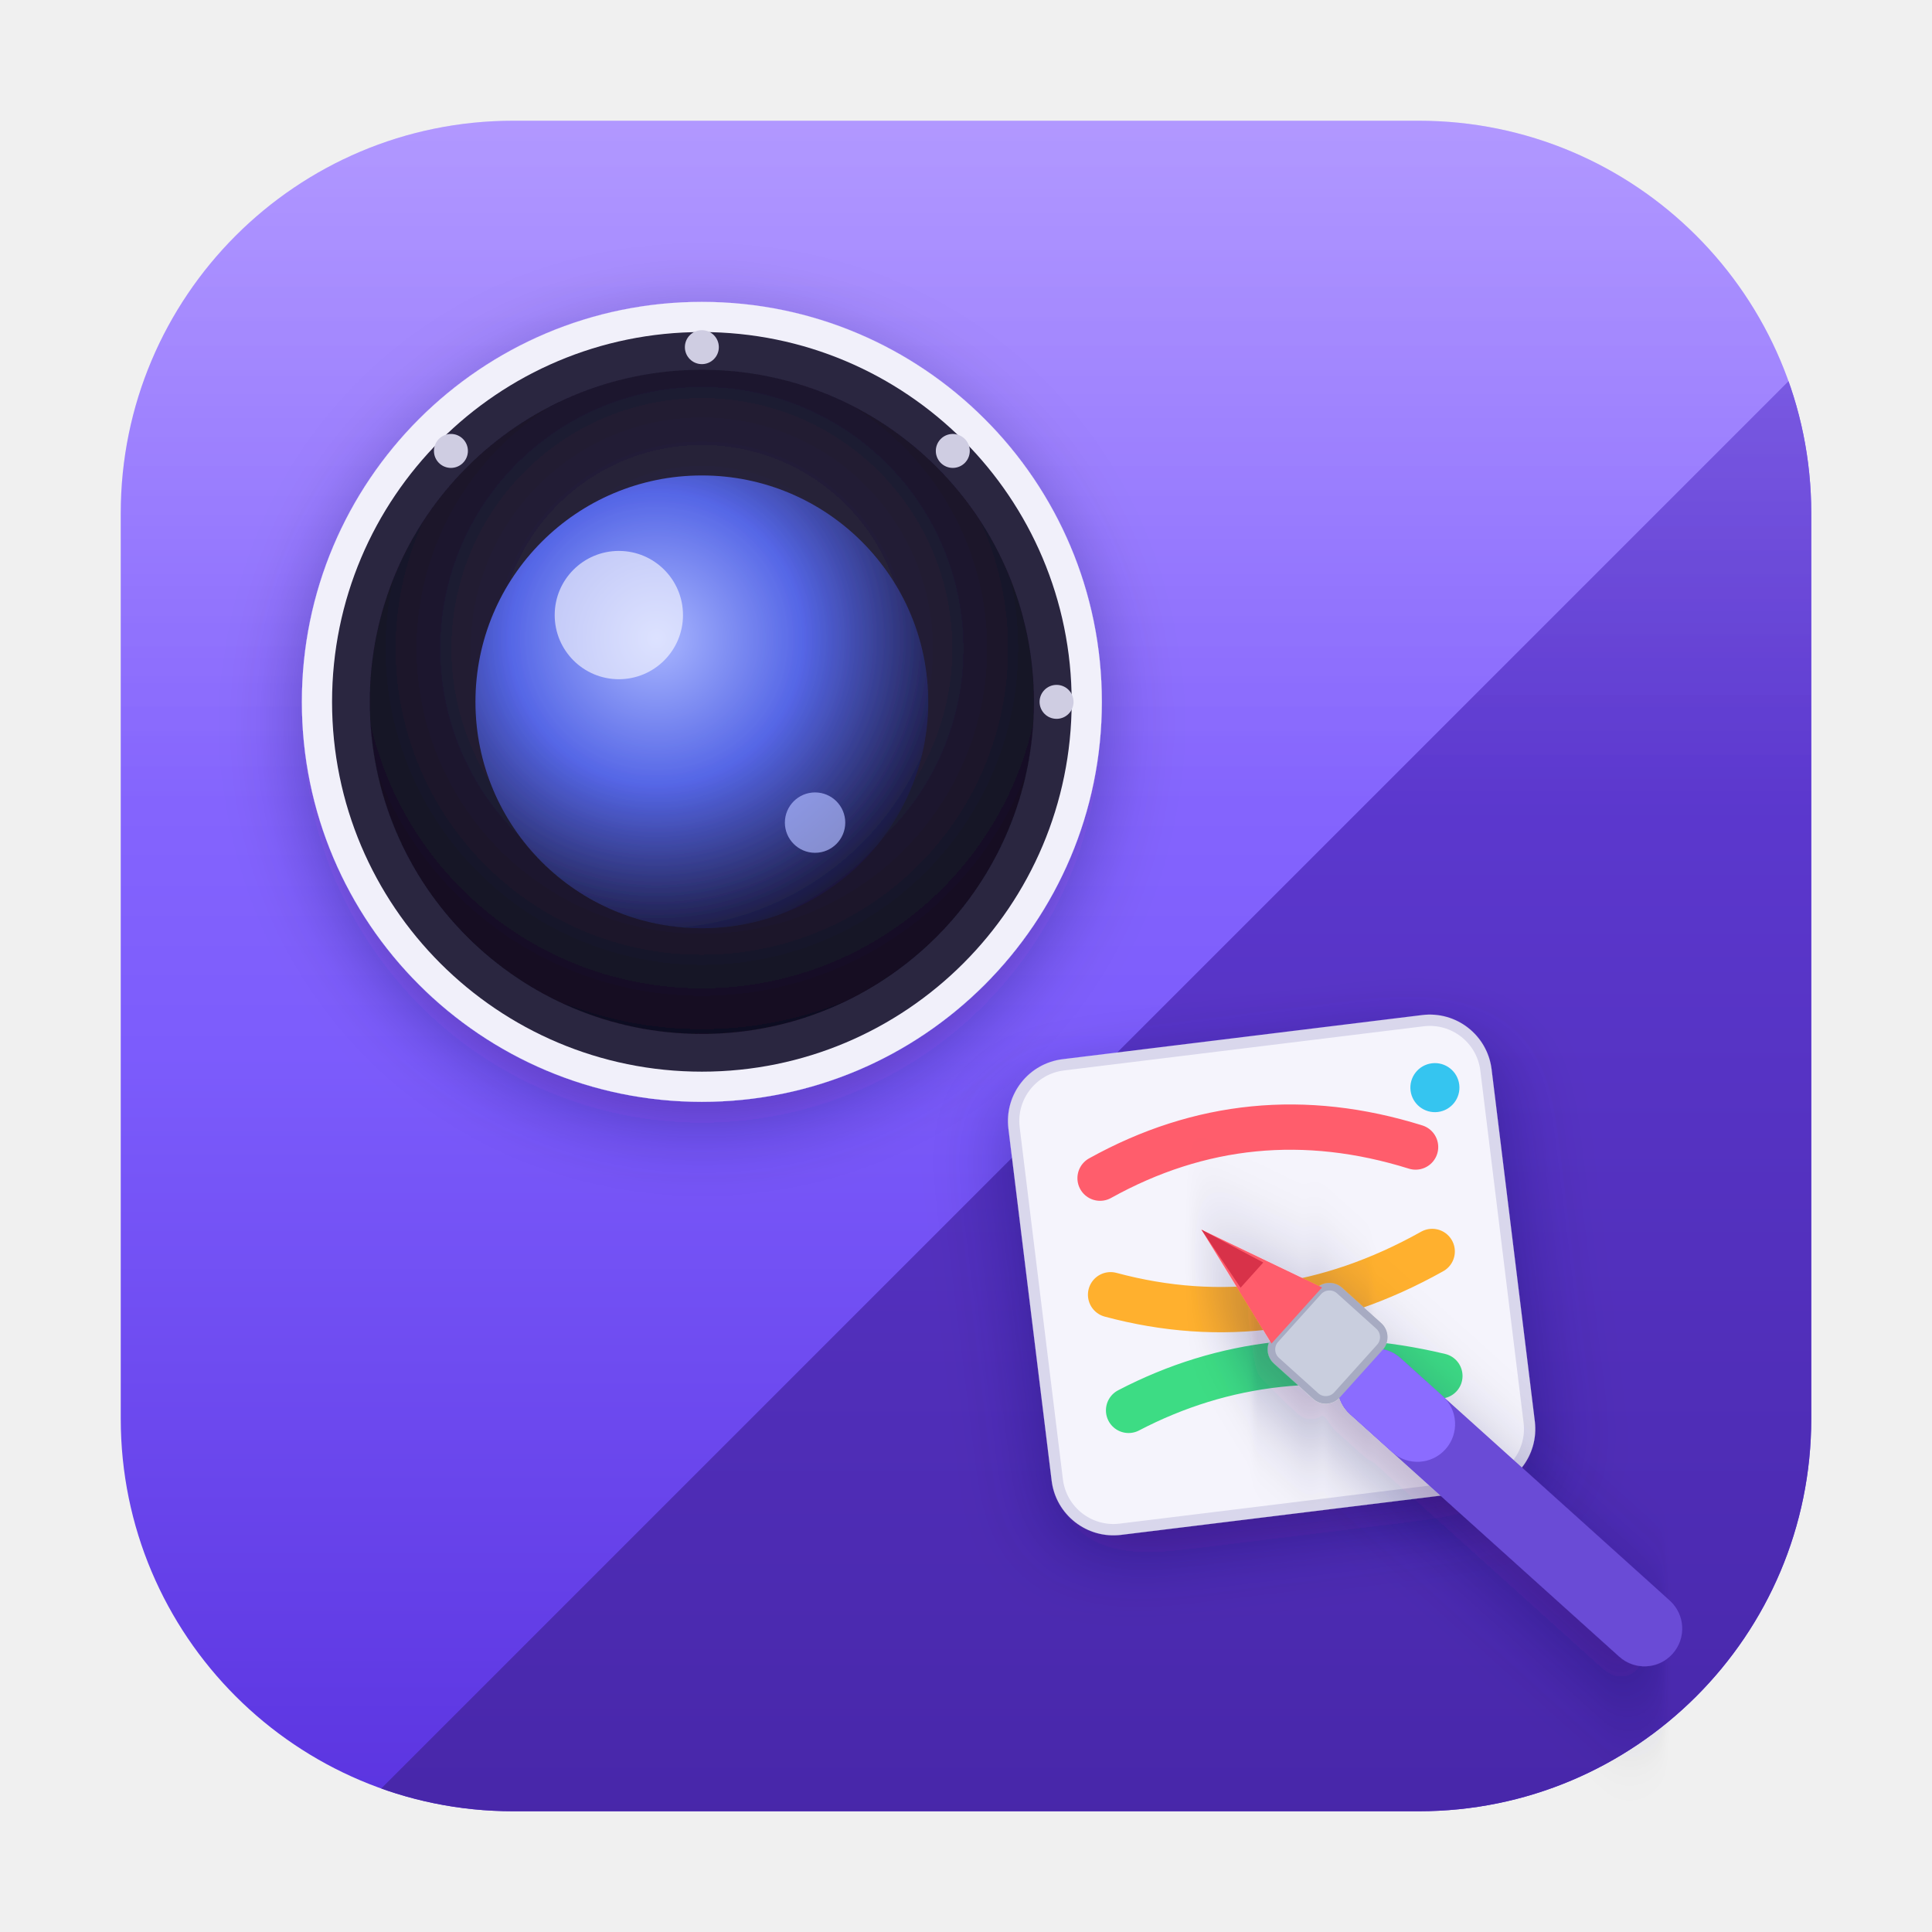
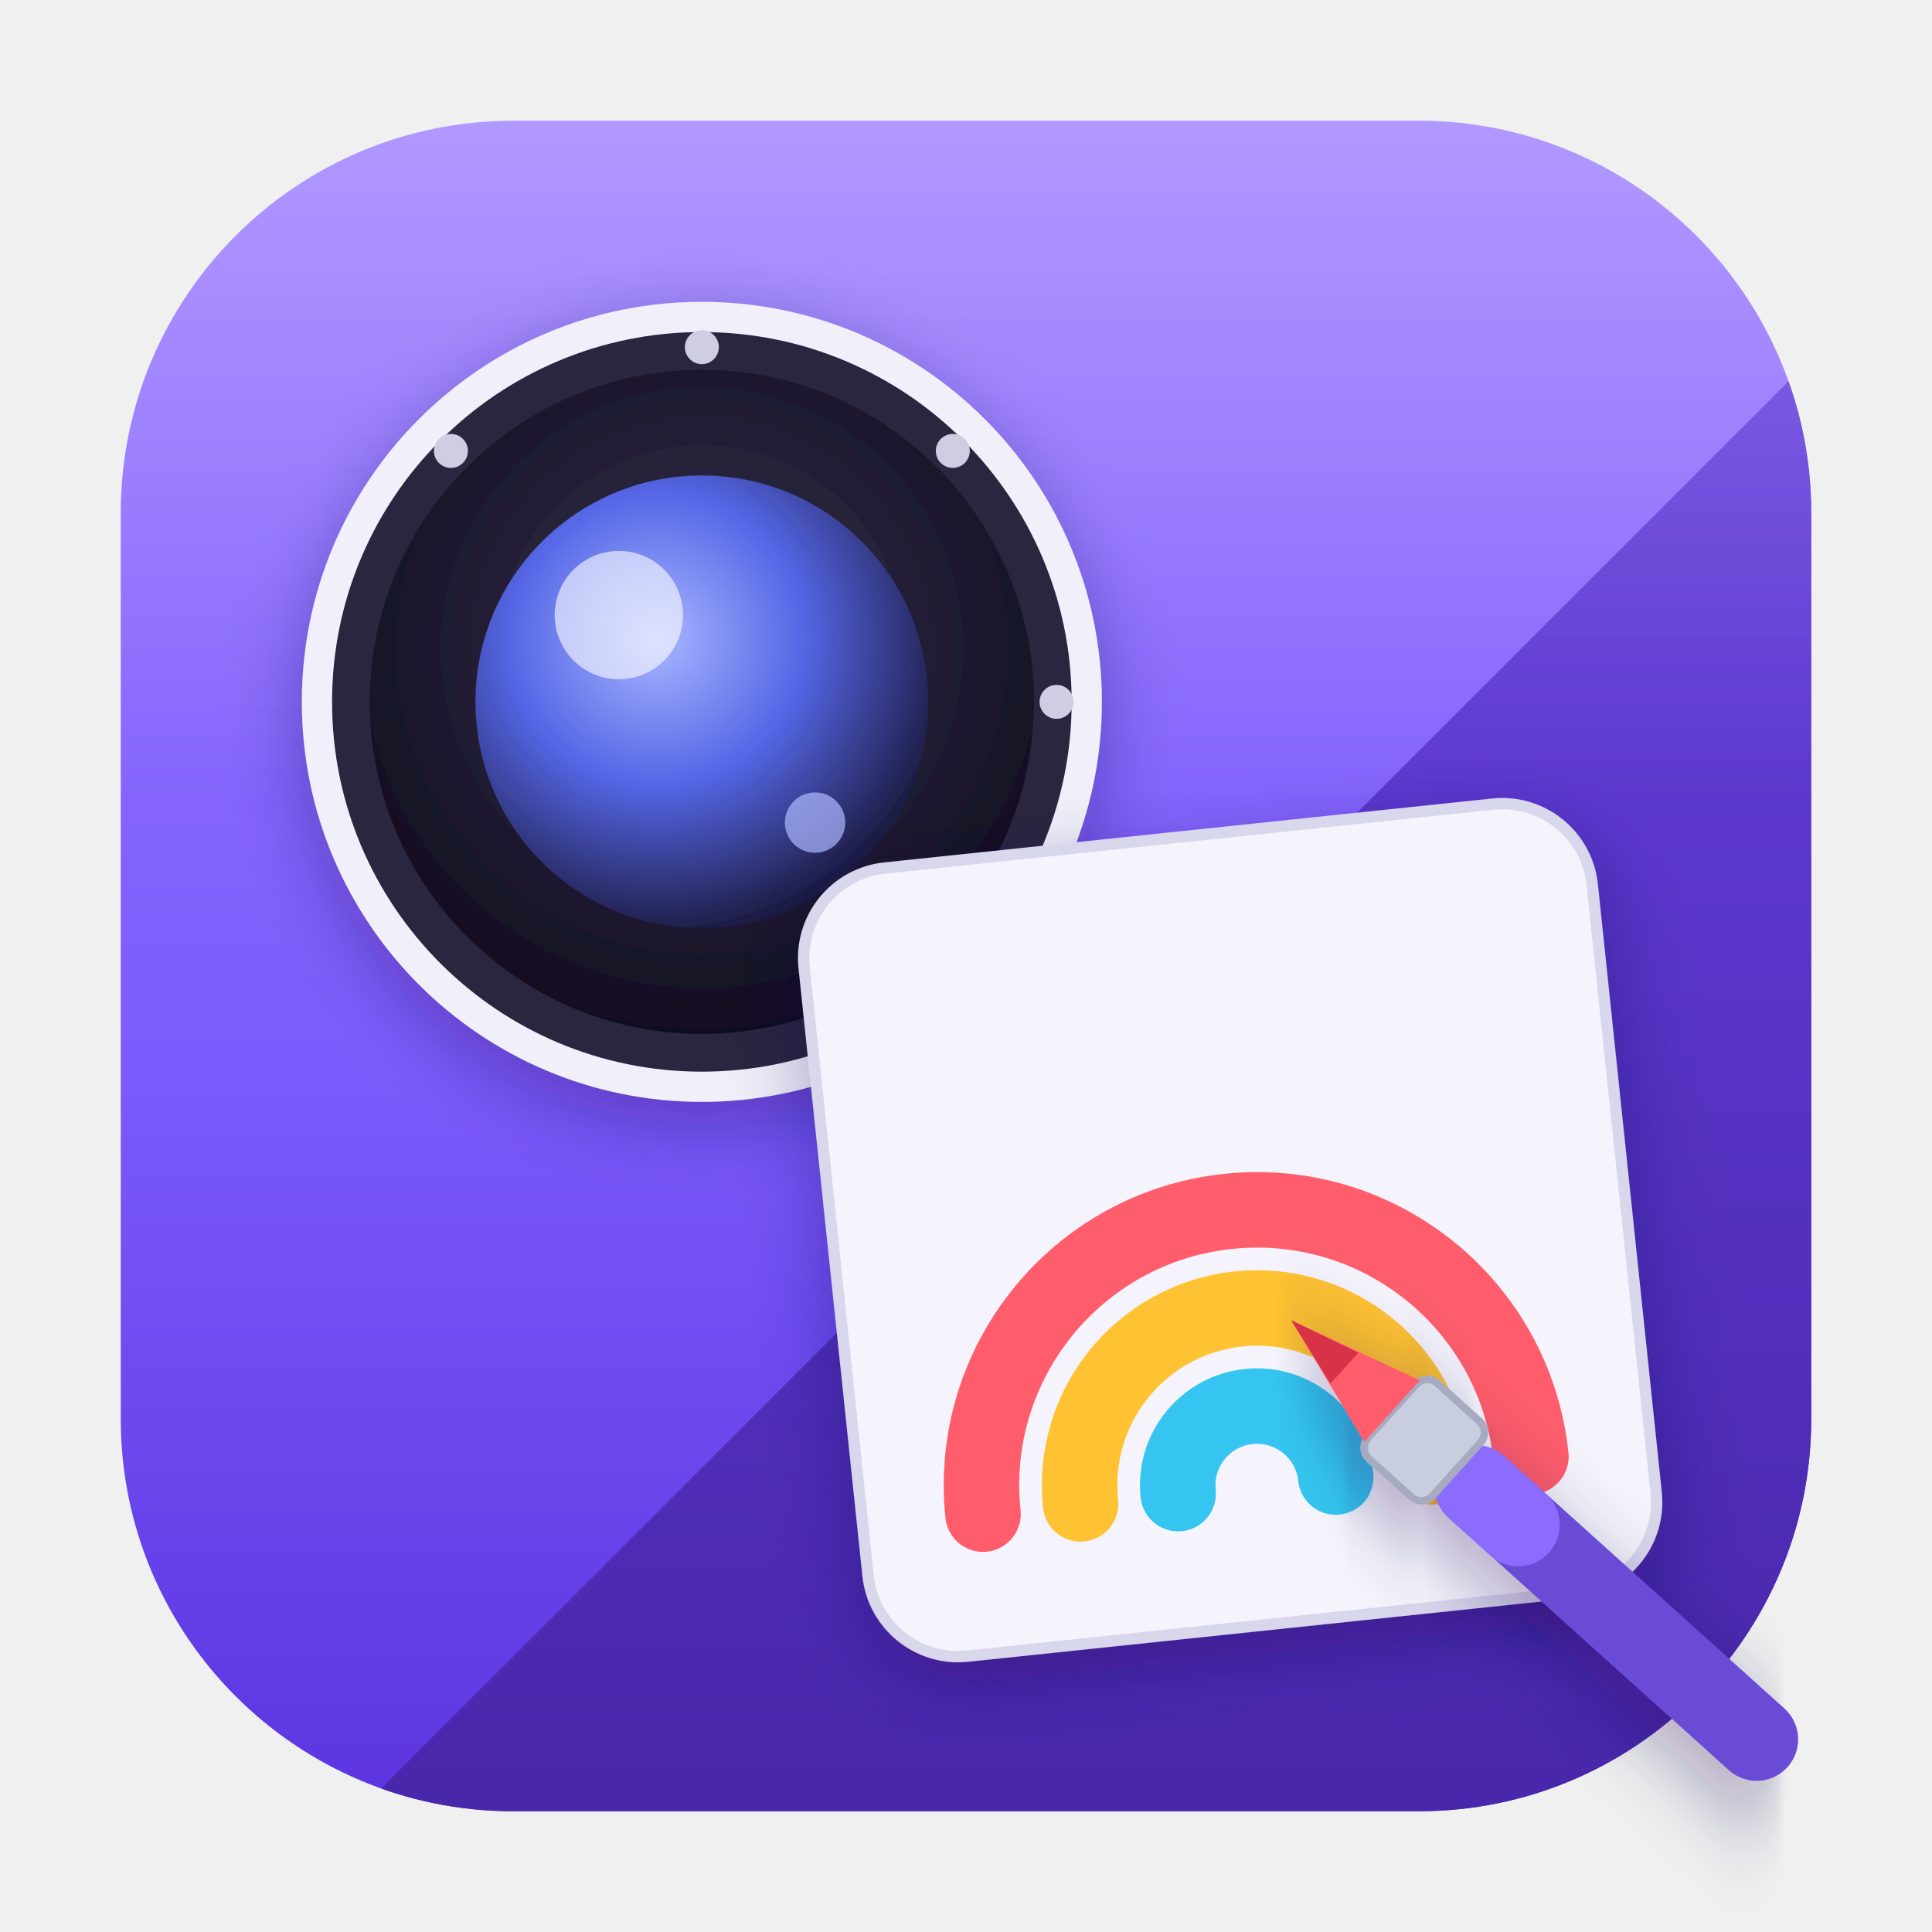
<svg xmlns="http://www.w3.org/2000/svg" width="1024" height="1024" viewBox="0 0 1024 1024">
  <defs>
    <linearGradient id="bg" x1="0" y1="0" x2="0" y2="1">
      <stop offset="0" stop-color="#9b7bff" />
      <stop offset="0.55" stop-color="#7c5cfc" />
      <stop offset="1" stop-color="#5b34e0" />
    </linearGradient>
    <linearGradient id="sheen" x1="0" y1="0" x2="0" y2="1">
      <stop offset="0" stop-color="#ffffff" stop-opacity="0.22" />
      <stop offset="0.4" stop-color="#ffffff" stop-opacity="0" />
    </linearGradient>
    <linearGradient id="bgArt" x1="0" y1="0" x2="0" y2="1">
      <stop offset="0" stop-color="#6a44e8" />
      <stop offset="1" stop-color="#42229f" />
    </linearGradient>
    <radialGradient id="lens" cx="0.5" cy="0.42" r="0.62">
      <stop offset="0" stop-color="#3a3550" />
      <stop offset="0.55" stop-color="#221d34" />
      <stop offset="1" stop-color="#0e0a1c" />
    </radialGradient>
    <radialGradient id="glass" cx="0.40" cy="0.36" r="0.72">
      <stop offset="0" stop-color="#a9b6ff" />
      <stop offset="0.45" stop-color="#5566e6" />
      <stop offset="1" stop-color="#120e26" />
    </radialGradient>
    <clipPath id="round">
      <rect x="64" y="64" width="896" height="896" rx="208" />
    </clipPath>
    <filter id="soft" x="-30%" y="-30%" width="160%" height="160%">
      <feDropShadow dx="0" dy="12" stdDeviation="20" flood-color="#1c0c52" flood-opacity="0.35" />
    </filter>
  </defs>
  <g clip-path="url(#round)">
    <rect x="64" y="64" width="896" height="896" fill="url(#bg)" />
    <polygon points="1120,30 1120,1120 30,1120" fill="url(#bgArt)" />
    <rect x="64" y="64" width="896" height="896" fill="url(#sheen)" />
  </g>
  <g filter="url(#soft)" transform="translate(372 372)">
    <circle r="212" fill="#f1f0fa" />
    <circle r="196" fill="#2a2540" />
    <circle r="176" fill="url(#lens)" />
    <circle r="120" fill="url(#glass)" />
    <circle cx="-44" cy="-46" r="34" fill="#ffffff" opacity="0.6" />
    <circle cx="60" cy="64" r="16" fill="#aeb9ff" opacity="0.7" />
    <g fill="#cfcde2">
      <circle cx="0" cy="-188" r="9" />
      <circle cx="133" cy="-133" r="9" />
      <circle cx="188" cy="0" r="9" />
      <circle cx="-133" cy="-133" r="9" />
    </g>
  </g>
-   <g filter="url(#soft)" transform="rotate(-7 672 676)">
-     <rect x="548" y="552" width="252" height="248" rx="30" fill="#f5f4fc" />
-     <rect x="548" y="552" width="252" height="248" rx="30" fill="none" stroke="#d9d7ec" stroke-width="6" />
-     <g fill="none" stroke-linecap="round" stroke-width="24">
-       <path d="M 590 614 q 84 -34 168 4" stroke="#ff5d6c" />
-       <path d="M 588 676 q 84  34 172 -2" stroke="#ffb02e" />
-       <path d="M 590 738 q 80 -30 166 2" stroke="#3ddc84" />
+   <g filter="url(#soft)" transform="rotate(-6 652 652)">
+     <rect x="442" y="442" width="420" height="420" rx="48" fill="#f5f4fc" />
+     <rect x="442" y="442" width="420" height="420" rx="48" fill="none" stroke="#d9d7ec" stroke-width="6" />
+     <g fill="none" stroke-linecap="round" stroke-width="40">
+       <path d="M 506 788 A 146 146 0 0 1 798 788" stroke="#ff5d6c" />
+       <path d="M 558 788 A 94 94 0 0 1 746 788" stroke="#ffc233" />
+       <path d="M 610 788 A 42 42 0 0 1 694 788" stroke="#36c5f0" />
    </g>
-     <circle cx="772" cy="588" r="13" fill="#36c5f0" />
  </g>
-   <g filter="url(#soft)" transform="rotate(42 760 760)">
-     <rect x="700" y="742" width="232" height="40" rx="20" fill="#6a4bd6" />
-     <rect x="700" y="742" width="70" height="40" rx="20" fill="#8b6cff" />
-     <rect x="664" y="737" width="44" height="50" rx="8" fill="#c9cede" />
-     <rect x="664" y="737" width="44" height="50" rx="8" fill="none" stroke="#a7abc2" stroke-width="4" />
-     <path d="M 664 742 L 596 762 L 664 782 Z" fill="#ff5d6c" />
-     <path d="M 632 753 L 596 762 L 632 771 Z" fill="#d8324a" />
+   <g filter="url(#soft)" transform="rotate(42 812 812)">
+     <rect x="752" y="792" width="244" height="44" rx="22" fill="#6a4bd6" />
+     <rect x="752" y="792" width="74" height="44" rx="22" fill="#8b6cff" />
+     <rect x="714" y="787" width="46" height="54" rx="8" fill="#c9cede" />
+     <rect x="714" y="787" width="46" height="54" rx="8" fill="none" stroke="#a7abc2" stroke-width="4" />
+     <path d="M 714 792 L 642 814 L 714 836 Z" fill="#ff5d6c" />
+     <path d="M 680 803 L 642 814 L 680 825 Z" fill="#d8324a" />
  </g>
</svg>
